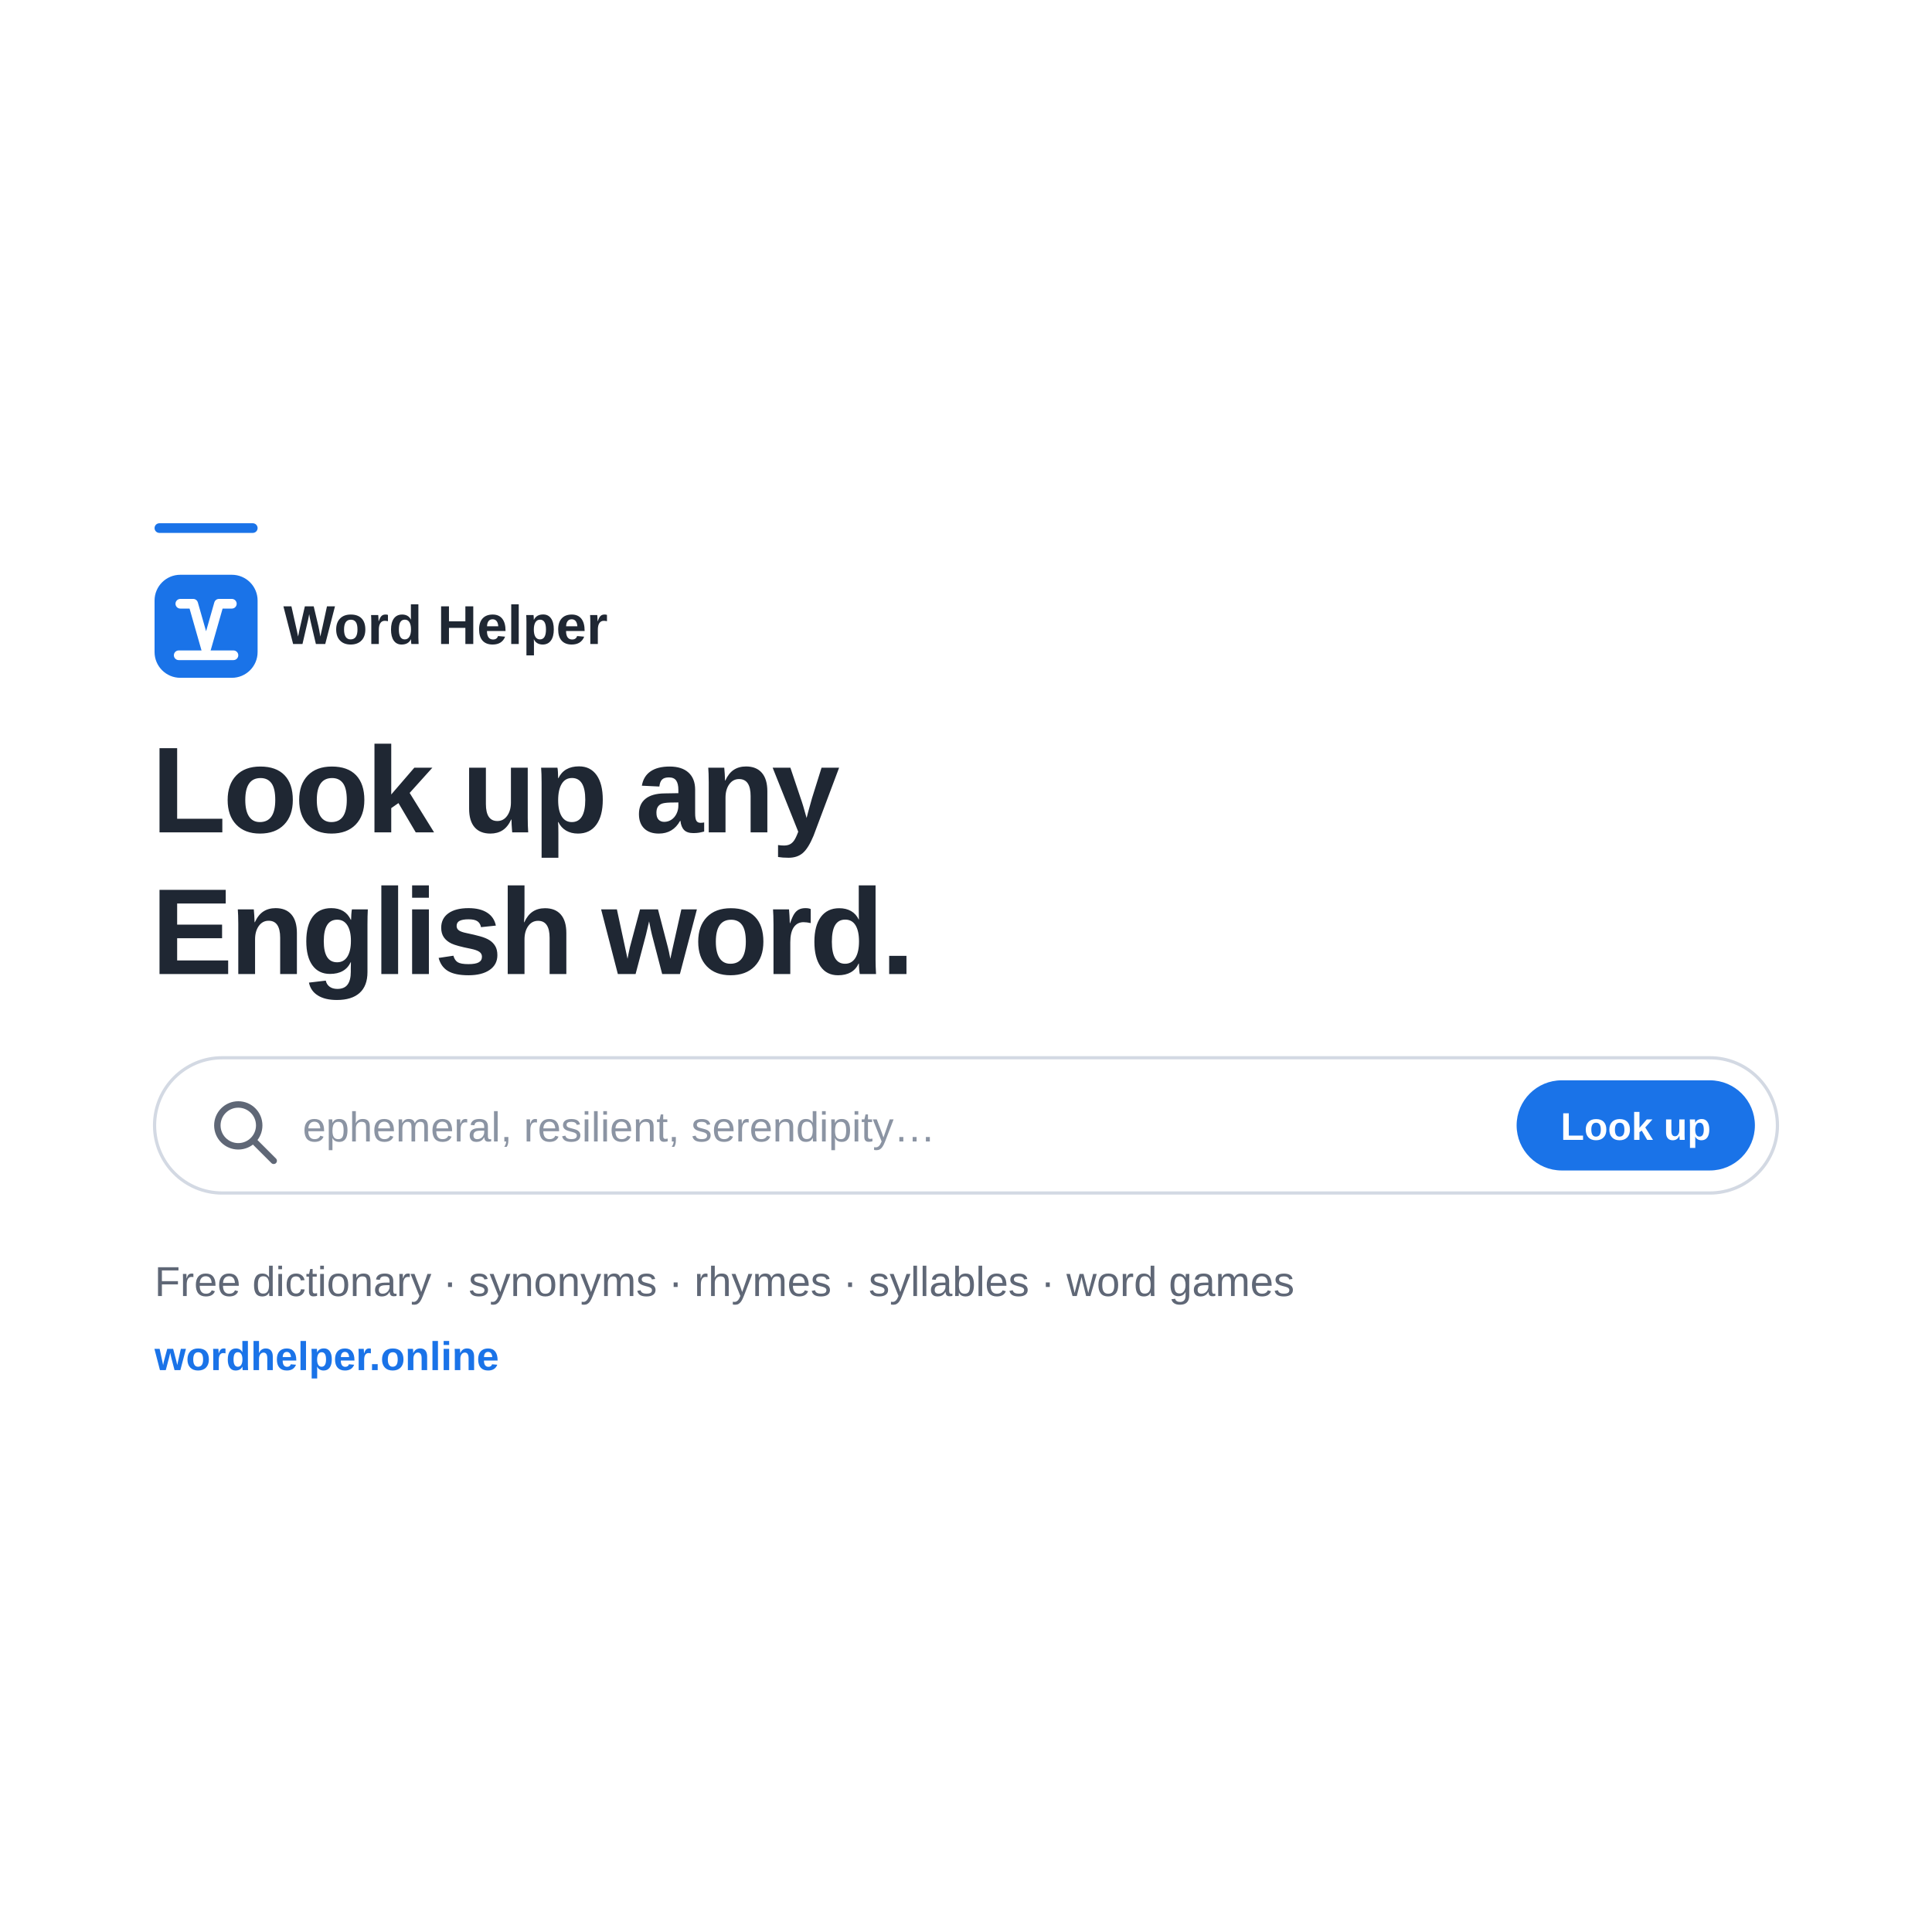
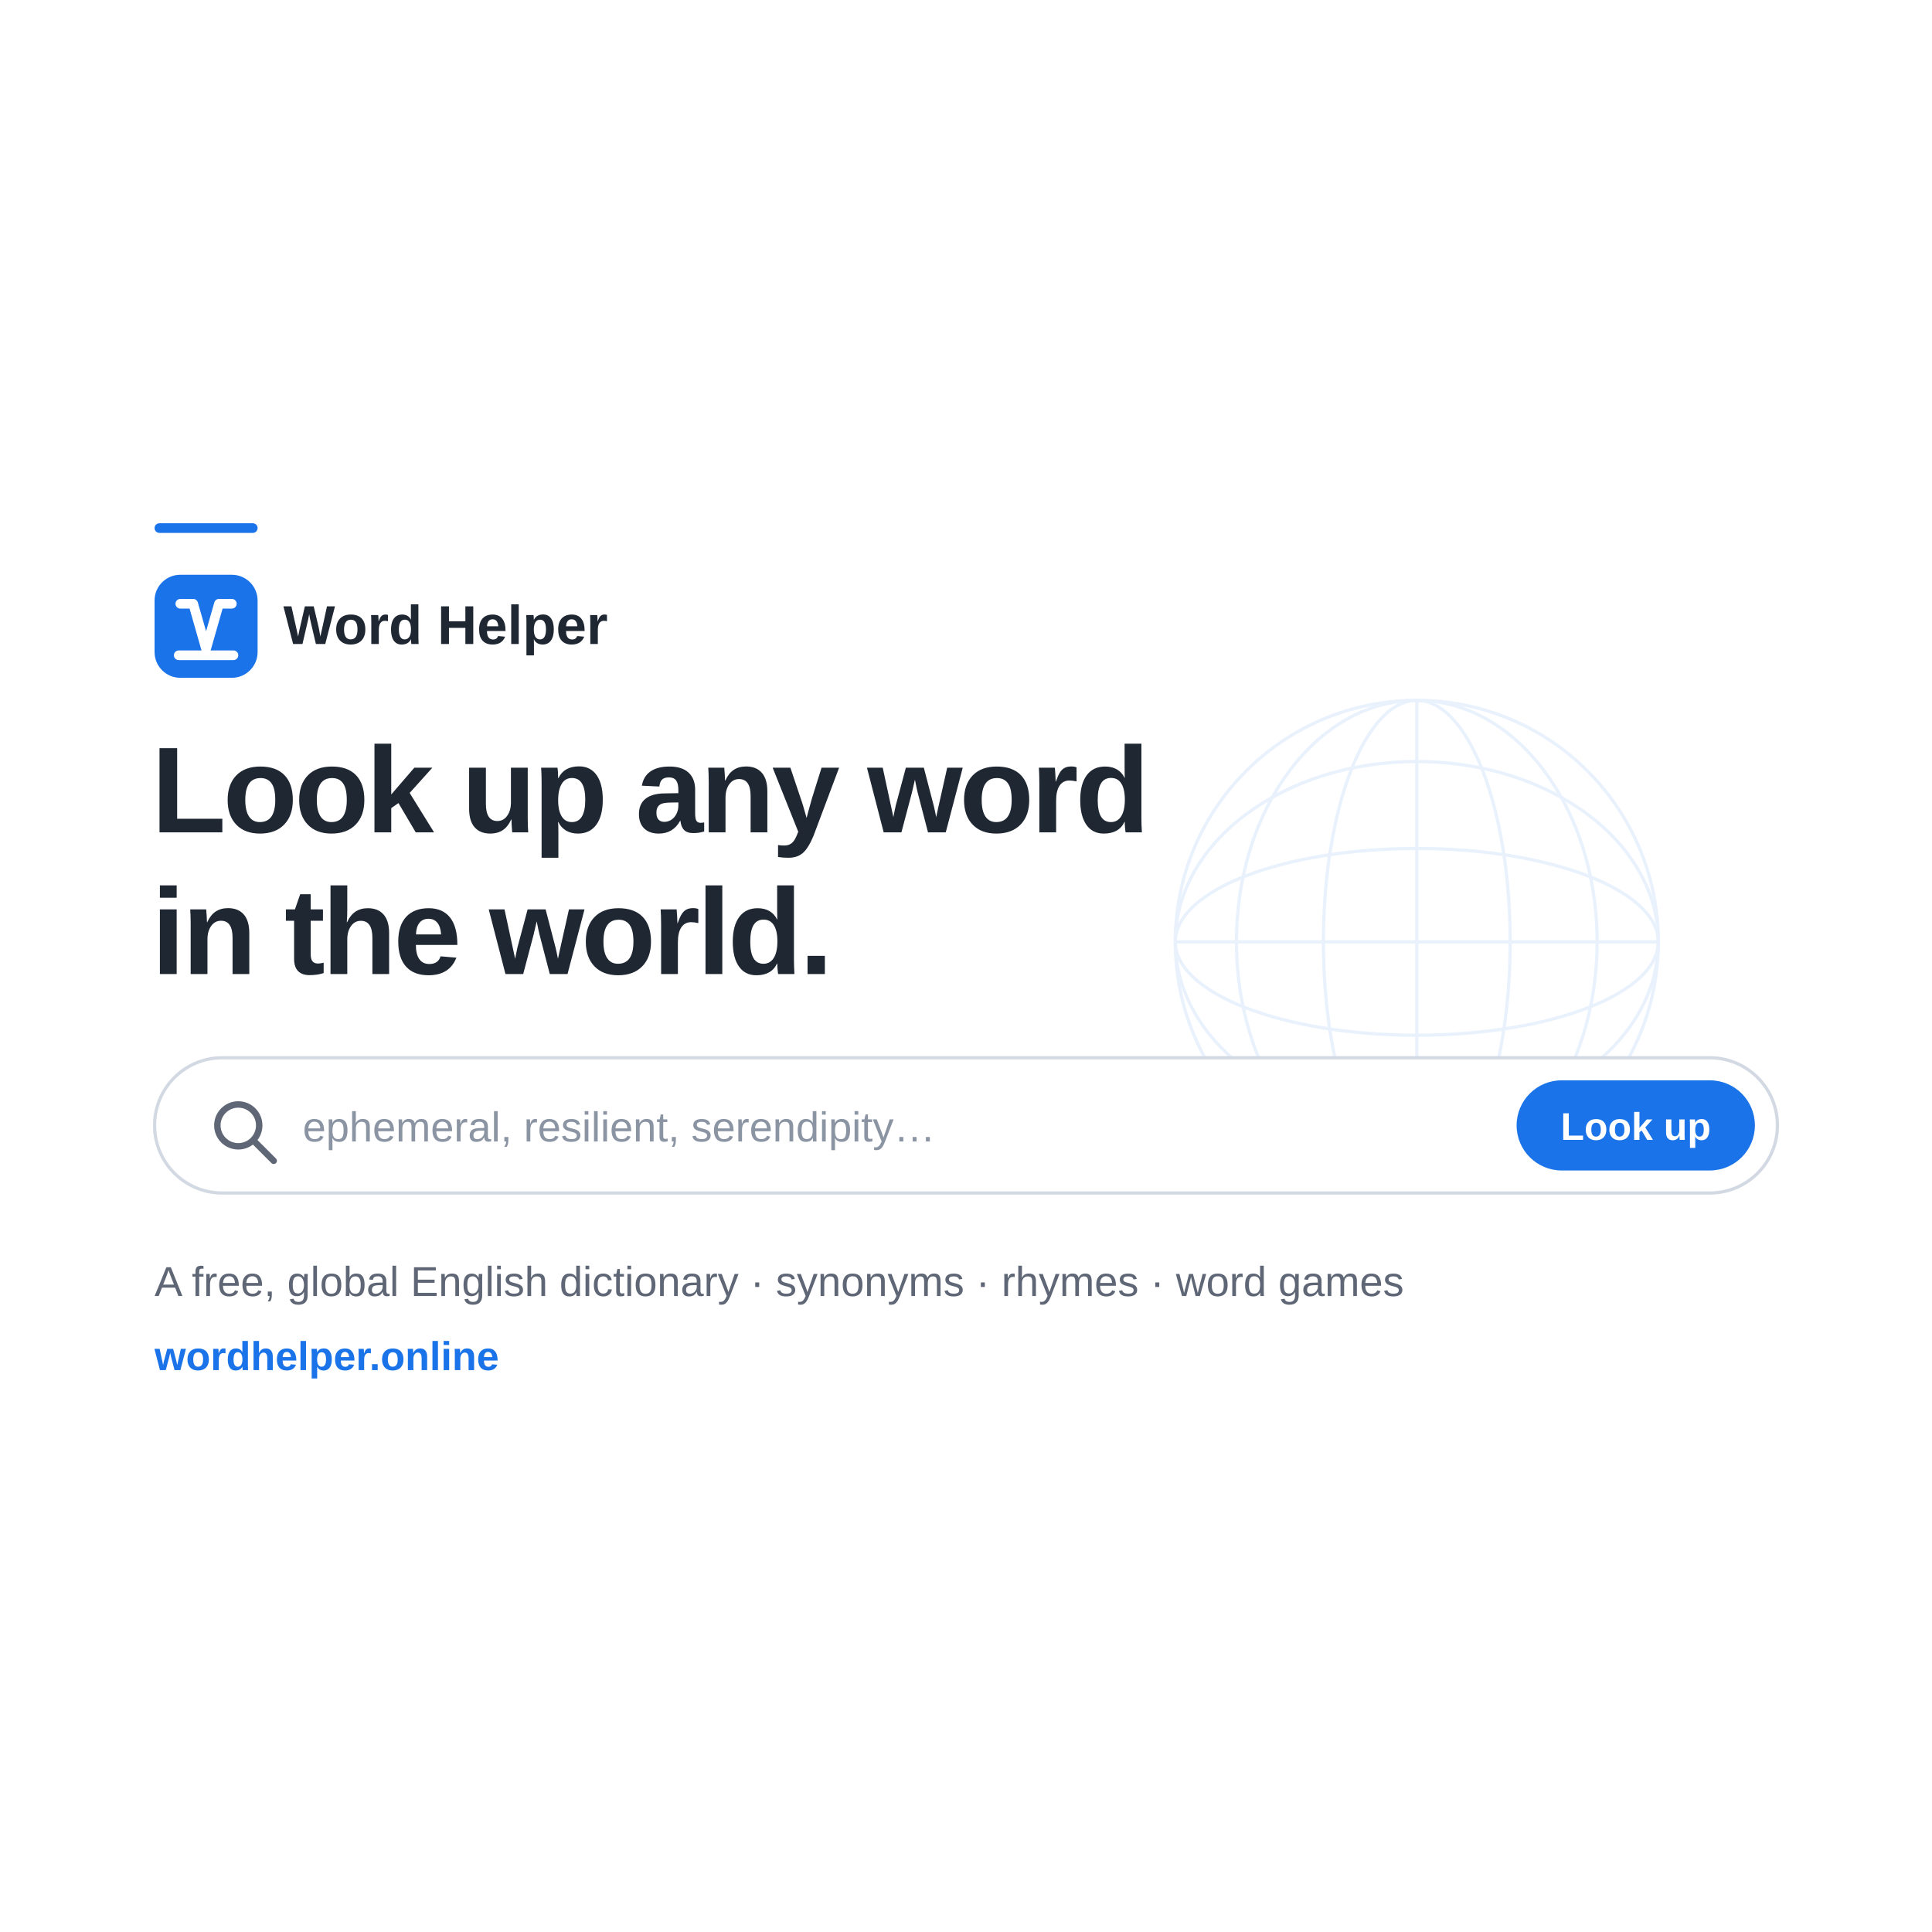
<svg xmlns="http://www.w3.org/2000/svg" width="1200" height="1200" viewBox="0 0 1200 1200">
  <rect width="1200" height="1200" fill="#ffffff" />
  <g transform="translate(0,285)">
+     <g transform="translate(880,300)" fill="none" stroke="#1a73e8" stroke-width="2" opacity="0.10">
+       <circle cx="0" cy="0" r="150" />
+       <ellipse cx="0" cy="0" rx="150" ry="58" />
+       <ellipse cx="0" cy="0" rx="150" ry="112" />
+       <ellipse cx="0" cy="0" rx="58" ry="150" />
+       <ellipse cx="0" cy="0" rx="112" ry="150" />
+       <line x1="-150" y1="0" x2="150" y2="0" />
+       <line x1="0" y1="-150" x2="0" y2="150" />
+     </g>
    <rect x="96" y="40" width="64" height="6" rx="3" fill="#1a73e8" />
    <g transform="translate(96,72)">
      <rect x="0" y="0" width="64" height="64" rx="16" fill="#1a73e8" />
      <path d="M16 18h8l8 28 8-28h8" fill="none" stroke="#fff" stroke-width="6" stroke-linecap="round" stroke-linejoin="round" />
      <path d="M15 50h34" fill="none" stroke="#fff" stroke-width="6" stroke-linecap="round" />
    </g>
    <text x="176" y="115" font-family="Arial, Helvetica, sans-serif" font-size="34" font-weight="700" fill="#1f2733">Word Helper</text>
-     <text x="94" y="232" font-family="Arial, Helvetica, sans-serif" font-size="76" font-weight="800" letter-spacing="-2" fill="#1f2733">Look up any</text>
-     <text x="94" y="320" font-family="Arial, Helvetica, sans-serif" font-size="76" font-weight="800" letter-spacing="-2" fill="#1f2733">English word.</text>
+     <text x="94" y="232" font-family="Arial, Helvetica, sans-serif" font-size="76" font-weight="800" letter-spacing="-2" fill="#1f2733">Look up any word</text>
+     <text x="94" y="320" font-family="Arial, Helvetica, sans-serif" font-size="76" font-weight="800" letter-spacing="-2" fill="#1f2733">in the world.</text>
    <g transform="translate(96,372)">
      <rect x="0" y="0" width="1008" height="84" rx="42" fill="#ffffff" stroke="#d3d9e3" stroke-width="2" />
      <circle cx="52" cy="42" r="13" fill="none" stroke="#5f6776" stroke-width="4" />
      <path d="M62 52l12 12" stroke="#5f6776" stroke-width="4" stroke-linecap="round" />
      <text x="92" y="52" font-family="Arial, Helvetica, sans-serif" font-size="26" fill="#8b94a3">ephemeral, resilient, serendipity…</text>
      <rect x="846" y="14" width="148" height="56" rx="28" fill="#1a73e8" />
      <text x="920" y="51" font-family="Arial, Helvetica, sans-serif" font-size="24" font-weight="700" fill="#ffffff" text-anchor="middle">Look up</text>
    </g>
-     <text x="96" y="520" font-family="Arial, Helvetica, sans-serif" font-size="26" fill="#5f6776">Free dictionary · synonyms · rhymes · syllables · word games</text>
+     <text x="96" y="520" font-family="Arial, Helvetica, sans-serif" font-size="26" fill="#5f6776">A free, global English dictionary · synonyms · rhymes · word games</text>
    <text x="96" y="566" font-family="Arial, Helvetica, sans-serif" font-size="25" font-weight="700" fill="#1a73e8">wordhelper.online</text>
  </g>
</svg>
